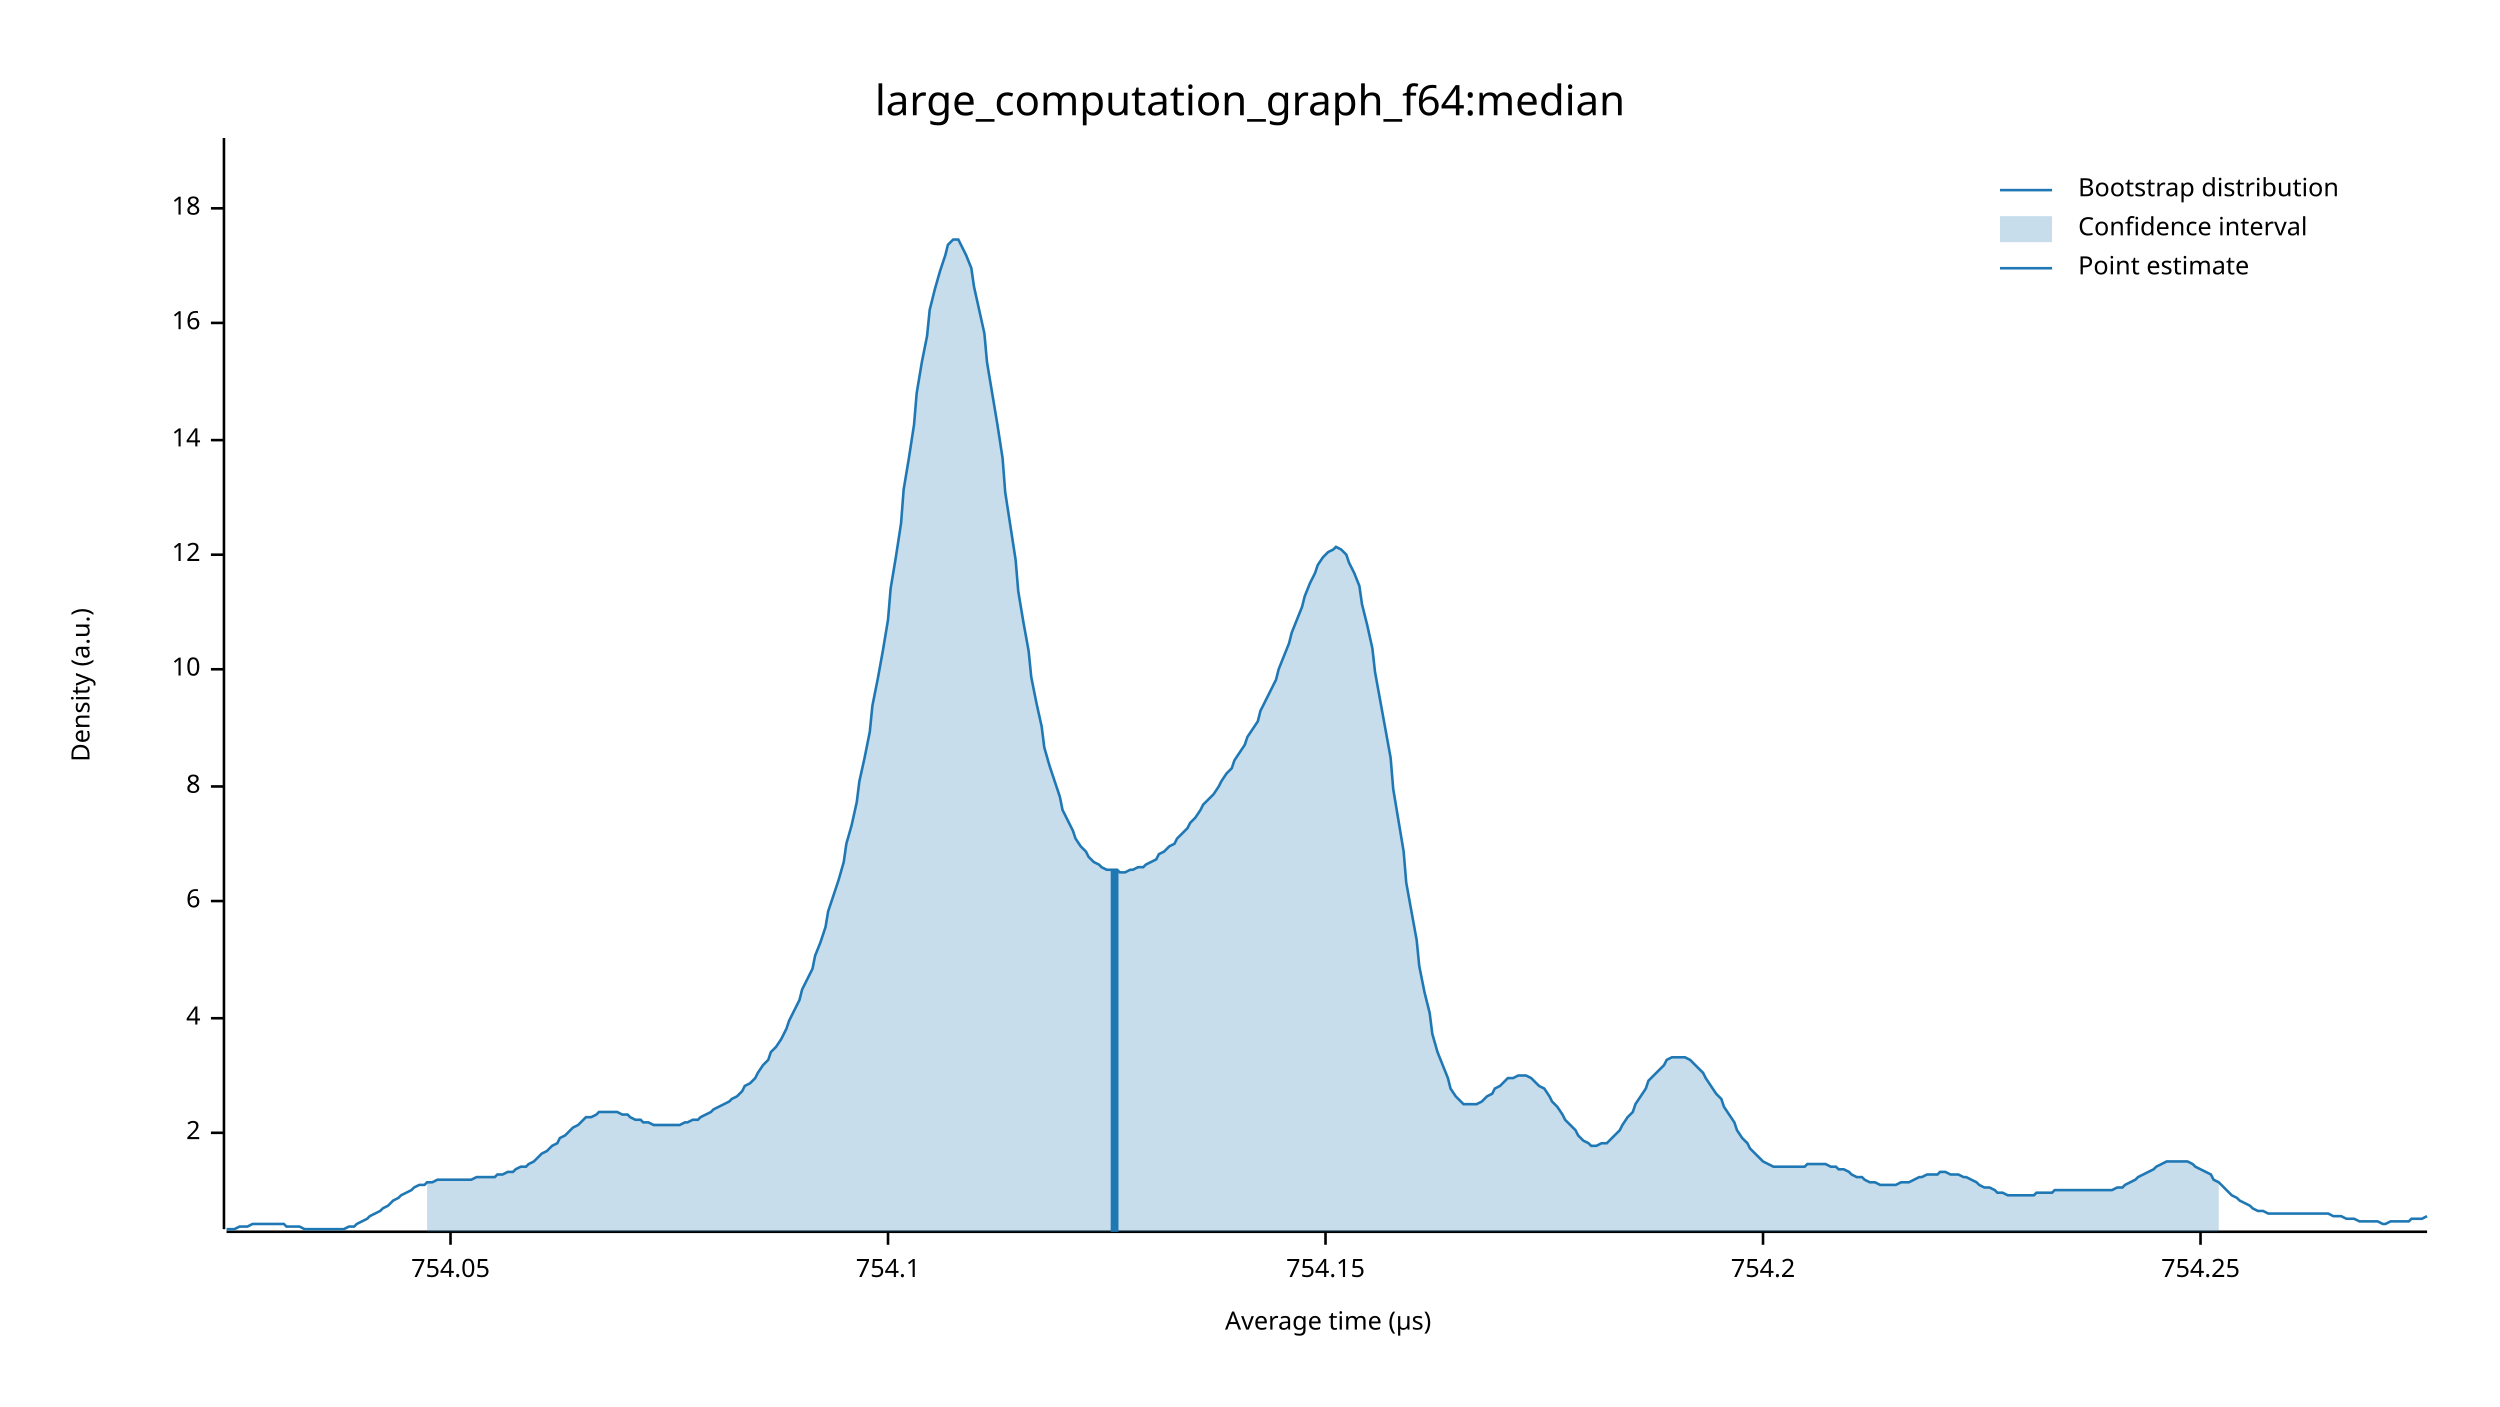
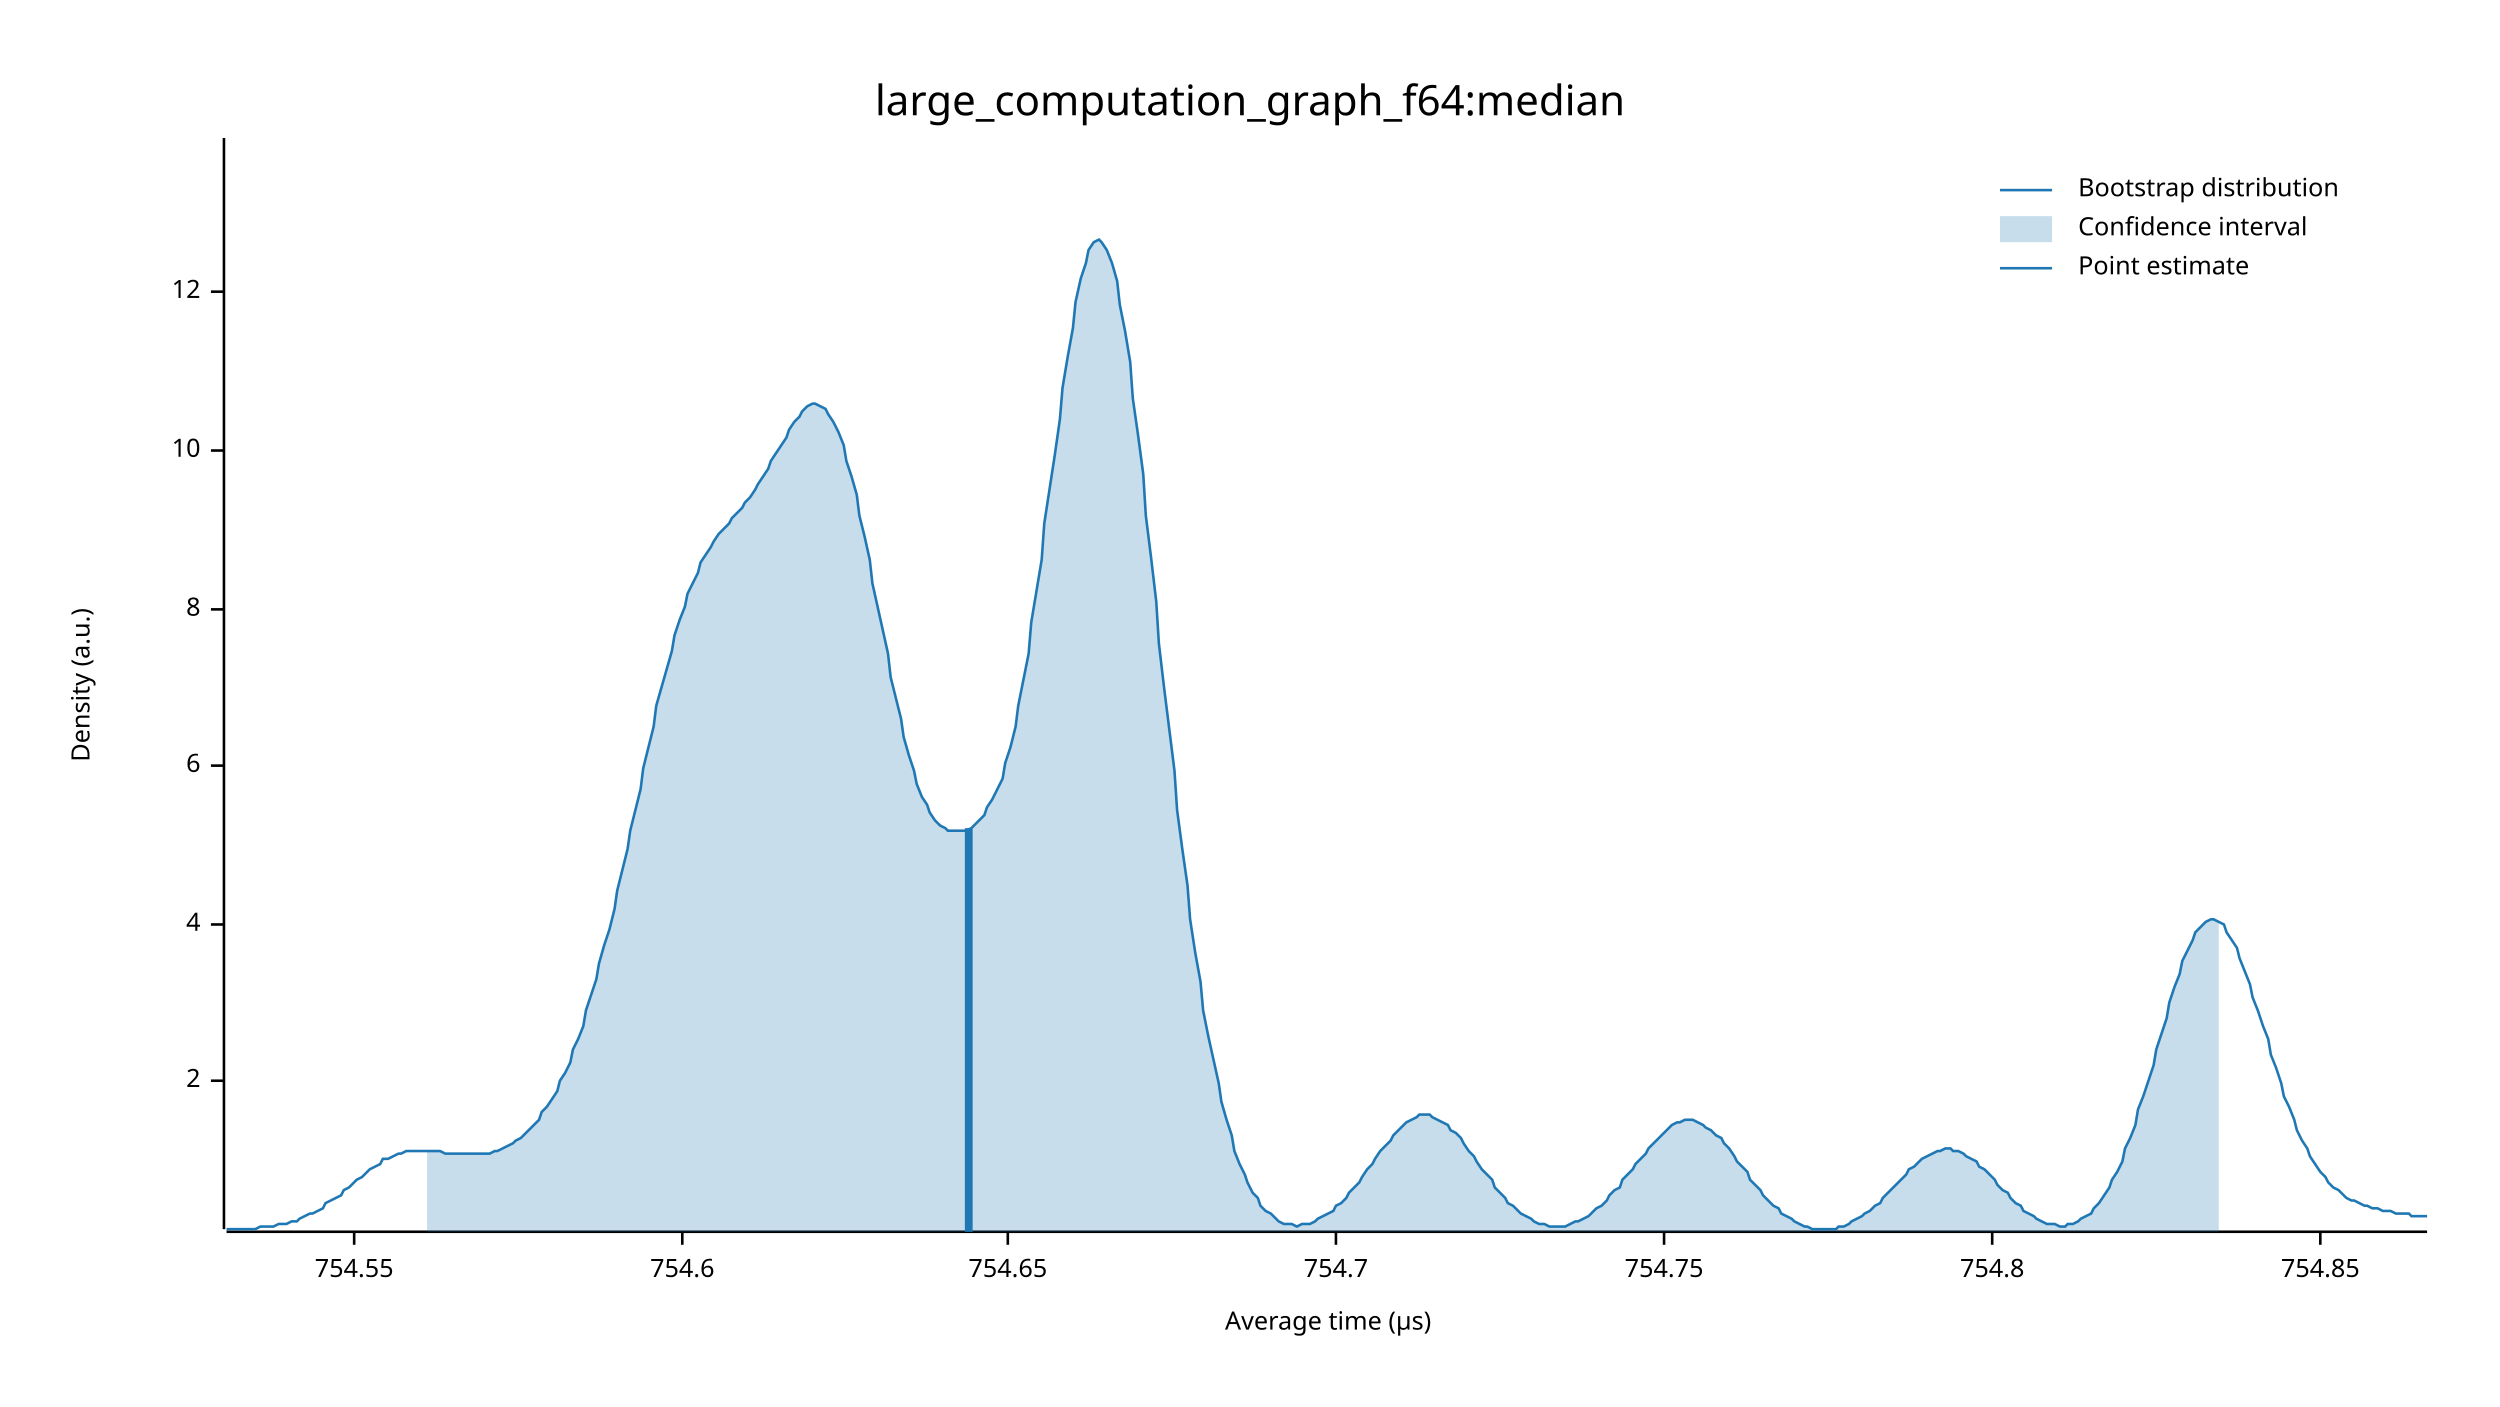
<svg xmlns="http://www.w3.org/2000/svg" width="960" height="540" viewBox="0 0 960 540">
  <text x="480" y="32" dy="0.76em" text-anchor="middle" font-family="sans-serif" font-size="16.129" opacity="1" fill="#000000">
large_computation_graph_f64:median
</text>
  <text x="27" y="263" dy="0.76em" text-anchor="middle" font-family="sans-serif" font-size="9.677" opacity="1" fill="#000000" transform="rotate(270, 27, 263)">
Density (a.u.)
</text>
  <text x="510" y="513" dy="-0.5ex" text-anchor="middle" font-family="sans-serif" font-size="9.677" opacity="1" fill="#000000">
Average time (µs)
</text>
  <polyline fill="none" opacity="1" stroke="#000000" stroke-width="1" points="86,53 86,472 " />
-   <text x="77" y="435" dy="0.5ex" text-anchor="end" font-family="sans-serif" font-size="9.677" opacity="1" fill="#000000">
+   <text x="77" y="415" dy="0.5ex" text-anchor="end" font-family="sans-serif" font-size="9.677" opacity="1" fill="#000000">
2
</text>
-   <polyline fill="none" opacity="1" stroke="#000000" stroke-width="1" points="81,435 86,435 " />
-   <text x="77" y="391" dy="0.5ex" text-anchor="end" font-family="sans-serif" font-size="9.677" opacity="1" fill="#000000">
+   <polyline fill="none" opacity="1" stroke="#000000" stroke-width="1" points="81,415 86,415 " />
+   <text x="77" y="355" dy="0.5ex" text-anchor="end" font-family="sans-serif" font-size="9.677" opacity="1" fill="#000000">
4
</text>
-   <polyline fill="none" opacity="1" stroke="#000000" stroke-width="1" points="81,391 86,391 " />
-   <text x="77" y="346" dy="0.5ex" text-anchor="end" font-family="sans-serif" font-size="9.677" opacity="1" fill="#000000">
+   <polyline fill="none" opacity="1" stroke="#000000" stroke-width="1" points="81,355 86,355 " />
+   <text x="77" y="294" dy="0.5ex" text-anchor="end" font-family="sans-serif" font-size="9.677" opacity="1" fill="#000000">
6
</text>
-   <polyline fill="none" opacity="1" stroke="#000000" stroke-width="1" points="81,346 86,346 " />
-   <text x="77" y="302" dy="0.5ex" text-anchor="end" font-family="sans-serif" font-size="9.677" opacity="1" fill="#000000">
+   <polyline fill="none" opacity="1" stroke="#000000" stroke-width="1" points="81,294 86,294 " />
+   <text x="77" y="234" dy="0.5ex" text-anchor="end" font-family="sans-serif" font-size="9.677" opacity="1" fill="#000000">
8
</text>
-   <polyline fill="none" opacity="1" stroke="#000000" stroke-width="1" points="81,302 86,302 " />
-   <text x="77" y="257" dy="0.5ex" text-anchor="end" font-family="sans-serif" font-size="9.677" opacity="1" fill="#000000">
+   <polyline fill="none" opacity="1" stroke="#000000" stroke-width="1" points="81,234 86,234 " />
+   <text x="77" y="173" dy="0.5ex" text-anchor="end" font-family="sans-serif" font-size="9.677" opacity="1" fill="#000000">
10
</text>
-   <polyline fill="none" opacity="1" stroke="#000000" stroke-width="1" points="81,257 86,257 " />
-   <text x="77" y="213" dy="0.5ex" text-anchor="end" font-family="sans-serif" font-size="9.677" opacity="1" fill="#000000">
+   <polyline fill="none" opacity="1" stroke="#000000" stroke-width="1" points="81,173 86,173 " />
+   <text x="77" y="112" dy="0.5ex" text-anchor="end" font-family="sans-serif" font-size="9.677" opacity="1" fill="#000000">
12
</text>
-   <polyline fill="none" opacity="1" stroke="#000000" stroke-width="1" points="81,213 86,213 " />
-   <text x="77" y="169" dy="0.5ex" text-anchor="end" font-family="sans-serif" font-size="9.677" opacity="1" fill="#000000">
- 14
+   <polyline fill="none" opacity="1" stroke="#000000" stroke-width="1" points="81,112 86,112 " />
+   <polyline fill="none" opacity="1" stroke="#000000" stroke-width="1" points="87,473 932,473 " />
+   <text x="136" y="483" dy="0.76em" text-anchor="middle" font-family="sans-serif" font-size="9.677" opacity="1" fill="#000000">
+ 754.55
</text>
-   <polyline fill="none" opacity="1" stroke="#000000" stroke-width="1" points="81,169 86,169 " />
-   <text x="77" y="124" dy="0.5ex" text-anchor="end" font-family="sans-serif" font-size="9.677" opacity="1" fill="#000000">
- 16
+   <polyline fill="none" opacity="1" stroke="#000000" stroke-width="1" points="136,473 136,478 " />
+   <text x="262" y="483" dy="0.76em" text-anchor="middle" font-family="sans-serif" font-size="9.677" opacity="1" fill="#000000">
+ 754.6
</text>
-   <polyline fill="none" opacity="1" stroke="#000000" stroke-width="1" points="81,124 86,124 " />
-   <text x="77" y="80" dy="0.5ex" text-anchor="end" font-family="sans-serif" font-size="9.677" opacity="1" fill="#000000">
- 18
+   <polyline fill="none" opacity="1" stroke="#000000" stroke-width="1" points="262,473 262,478 " />
+   <text x="387" y="483" dy="0.76em" text-anchor="middle" font-family="sans-serif" font-size="9.677" opacity="1" fill="#000000">
+ 754.65
</text>
-   <polyline fill="none" opacity="1" stroke="#000000" stroke-width="1" points="81,80 86,80 " />
-   <polyline fill="none" opacity="1" stroke="#000000" stroke-width="1" points="87,473 932,473 " />
-   <text x="173" y="483" dy="0.76em" text-anchor="middle" font-family="sans-serif" font-size="9.677" opacity="1" fill="#000000">
- 754.05
+   <polyline fill="none" opacity="1" stroke="#000000" stroke-width="1" points="387,473 387,478 " />
+   <text x="513" y="483" dy="0.76em" text-anchor="middle" font-family="sans-serif" font-size="9.677" opacity="1" fill="#000000">
+ 754.7
</text>
-   <polyline fill="none" opacity="1" stroke="#000000" stroke-width="1" points="173,473 173,478 " />
-   <text x="341" y="483" dy="0.76em" text-anchor="middle" font-family="sans-serif" font-size="9.677" opacity="1" fill="#000000">
- 754.1
+   <polyline fill="none" opacity="1" stroke="#000000" stroke-width="1" points="513,473 513,478 " />
+   <text x="639" y="483" dy="0.76em" text-anchor="middle" font-family="sans-serif" font-size="9.677" opacity="1" fill="#000000">
+ 754.75
</text>
-   <polyline fill="none" opacity="1" stroke="#000000" stroke-width="1" points="341,473 341,478 " />
-   <text x="509" y="483" dy="0.76em" text-anchor="middle" font-family="sans-serif" font-size="9.677" opacity="1" fill="#000000">
- 754.15
+   <polyline fill="none" opacity="1" stroke="#000000" stroke-width="1" points="639,473 639,478 " />
+   <text x="765" y="483" dy="0.76em" text-anchor="middle" font-family="sans-serif" font-size="9.677" opacity="1" fill="#000000">
+ 754.8
</text>
-   <polyline fill="none" opacity="1" stroke="#000000" stroke-width="1" points="509,473 509,478 " />
-   <text x="677" y="483" dy="0.76em" text-anchor="middle" font-family="sans-serif" font-size="9.677" opacity="1" fill="#000000">
- 754.2
+   <polyline fill="none" opacity="1" stroke="#000000" stroke-width="1" points="765,473 765,478 " />
+   <text x="891" y="483" dy="0.76em" text-anchor="middle" font-family="sans-serif" font-size="9.677" opacity="1" fill="#000000">
+ 754.85
</text>
-   <polyline fill="none" opacity="1" stroke="#000000" stroke-width="1" points="677,473 677,478 " />
-   <text x="845" y="483" dy="0.76em" text-anchor="middle" font-family="sans-serif" font-size="9.677" opacity="1" fill="#000000">
- 754.25
- </text>
-   <polyline fill="none" opacity="1" stroke="#000000" stroke-width="1" points="845,473 845,478 " />
-   <polyline fill="none" opacity="1" stroke="#1F78B4" stroke-width="1" points="87,472 88,472 90,472 92,471 93,471 95,471 97,470 98,470 100,470 102,470 103,470 105,470 107,470 109,470 110,471 112,471 114,471 115,471 117,472 119,472 120,472 122,472 124,472 125,472 127,472 129,472 131,472 132,472 134,471 136,471 137,470 139,469 141,468 142,467 144,466 146,465 147,464 149,463 151,461 153,460 154,459 156,458 158,457 159,456 161,455 163,455 164,454 166,454 168,453 169,453 171,453 173,453 175,453 176,453 178,453 180,453 181,453 183,452 185,452 186,452 188,452 190,452 191,451 193,451 195,450 197,450 198,449 200,448 202,448 203,447 205,446 207,444 208,443 210,442 212,440 214,439 215,437 217,436 219,434 220,433 222,432 224,430 225,429 227,429 229,428 230,427 232,427 234,427 236,427 237,427 239,428 241,428 242,429 244,430 246,430 247,431 249,431 251,432 252,432 254,432 256,432 258,432 259,432 261,432 263,431 264,431 266,430 268,430 269,429 271,428 273,427 274,426 276,425 278,424 280,423 281,422 283,421 285,419 286,417 288,416 290,414 291,412 293,409 295,407 296,404 298,402 300,399 302,395 303,392 305,388 307,384 308,380 310,376 312,372 313,367 315,362 317,356 318,350 320,344 322,338 324,331 325,324 327,317 329,308 330,300 332,291 334,281 335,271 337,261 339,250 341,238 342,226 344,214 346,201 347,188 349,176 351,163 352,151 354,139 356,129 357,119 359,111 361,104 363,98 364,94 366,92 368,92 369,94 371,98 373,103 374,110 376,119 378,128 379,139 381,151 383,163 385,176 386,189 388,202 390,215 391,227 393,239 395,250 396,260 398,270 400,279 401,287 403,294 405,300 407,306 408,311 410,315 412,319 413,322 415,325 417,327 418,329 420,331 422,332 423,333 425,334 427,334 429,334 430,335 432,335 434,334 435,334 437,333 439,333 440,332 442,331 444,330 445,328 447,327 449,325 451,324 452,322 454,320 456,318 457,316 459,314 461,311 462,309 464,307 466,305 468,302 469,300 471,297 473,295 474,292 476,289 478,286 479,283 481,280 483,277 484,273 486,269 488,265 490,261 491,257 493,252 495,247 496,243 498,238 500,233 501,229 503,224 505,220 506,217 508,214 510,212 512,211 513,210 515,211 517,213 518,216 520,220 522,225 523,232 525,240 527,249 528,258 530,269 532,280 534,291 535,303 537,315 539,327 540,339 542,350 544,361 545,371 547,381 549,389 550,397 552,404 554,409 556,414 557,418 559,421 561,423 562,424 564,424 566,424 567,424 569,423 571,421 573,420 574,418 576,417 578,415 579,414 581,414 583,413 584,413 586,413 588,414 589,415 591,417 593,418 595,421 596,423 598,425 600,428 601,430 603,432 605,434 606,436 608,438 610,439 611,440 613,440 615,439 617,439 618,438 620,436 622,434 623,432 625,429 627,427 628,424 630,421 632,418 633,415 635,413 637,411 639,409 640,407 642,406 644,406 645,406 647,406 649,407 650,408 652,410 654,412 655,414 657,417 659,420 661,422 662,425 664,428 666,431 667,434 669,437 671,439 672,441 674,443 676,445 677,446 679,447 681,448 683,448 684,448 686,448 688,448 689,448 691,448 693,448 694,447 696,447 698,447 700,447 701,447 703,448 705,448 706,449 708,449 710,450 711,451 713,452 715,452 716,453 718,454 720,454 722,455 723,455 725,455 727,455 728,455 730,454 732,454 733,454 735,453 737,452 738,452 740,451 742,451 744,451 745,450 747,450 749,451 750,451 752,451 754,452 755,452 757,453 759,454 760,455 762,456 764,456 766,457 767,458 769,458 771,459 772,459 774,459 776,459 777,459 779,459 781,459 782,458 784,458 786,458 788,458 789,457 791,457 793,457 794,457 796,457 798,457 799,457 801,457 803,457 804,457 806,457 808,457 810,457 811,457 813,456 815,456 816,455 818,454 820,453 821,452 823,451 825,450 827,449 828,448 830,447 832,446 833,446 835,446 837,446 838,446 840,446 842,447 843,448 845,449 847,450 849,451 850,453 852,454 854,456 855,457 857,459 859,460 860,461 862,462 864,463 865,464 867,465 869,465 871,466 872,466 874,466 876,466 877,466 879,466 881,466 882,466 884,466 886,466 887,466 889,466 891,466 893,466 894,466 896,467 898,467 899,467 901,468 903,468 904,468 906,469 908,469 909,469 911,469 913,469 915,470 916,470 918,469 920,469 921,469 923,469 925,469 926,468 928,468 930,468 932,467 " />
-   <polygon opacity="0.25" fill="#1F78B4" points="164,454 166,454 168,453 169,453 171,453 173,453 175,453 176,453 178,453 180,453 181,453 183,452 185,452 186,452 188,452 190,452 191,451 193,451 195,450 197,450 198,449 200,448 202,448 203,447 205,446 207,444 208,443 210,442 212,440 214,439 215,437 217,436 219,434 220,433 222,432 224,430 225,429 227,429 229,428 230,427 232,427 234,427 236,427 237,427 239,428 241,428 242,429 244,430 246,430 247,431 249,431 251,432 252,432 254,432 256,432 258,432 259,432 261,432 263,431 264,431 266,430 268,430 269,429 271,428 273,427 274,426 276,425 278,424 280,423 281,422 283,421 285,419 286,417 288,416 290,414 291,412 293,409 295,407 296,404 298,402 300,399 302,395 303,392 305,388 307,384 308,380 310,376 312,372 313,367 315,362 317,356 318,350 320,344 322,338 324,331 325,324 327,317 329,308 330,300 332,291 334,281 335,271 337,261 339,250 341,238 342,226 344,214 346,201 347,188 349,176 351,163 352,151 354,139 356,129 357,119 359,111 361,104 363,98 364,94 366,92 368,92 369,94 371,98 373,103 374,110 376,119 378,128 379,139 381,151 383,163 385,176 386,189 388,202 390,215 391,227 393,239 395,250 396,260 398,270 400,279 401,287 403,294 405,300 407,306 408,311 410,315 412,319 413,322 415,325 417,327 418,329 420,331 422,332 423,333 425,334 427,334 429,334 430,335 432,335 434,334 435,334 437,333 439,333 440,332 442,331 444,330 445,328 447,327 449,325 451,324 452,322 454,320 456,318 457,316 459,314 461,311 462,309 464,307 466,305 468,302 469,300 471,297 473,295 474,292 476,289 478,286 479,283 481,280 483,277 484,273 486,269 488,265 490,261 491,257 493,252 495,247 496,243 498,238 500,233 501,229 503,224 505,220 506,217 508,214 510,212 512,211 513,210 515,211 517,213 518,216 520,220 522,225 523,232 525,240 527,249 528,258 530,269 532,280 534,291 535,303 537,315 539,327 540,339 542,350 544,361 545,371 547,381 549,389 550,397 552,404 554,409 556,414 557,418 559,421 561,423 562,424 564,424 566,424 567,424 569,423 571,421 573,420 574,418 576,417 578,415 579,414 581,414 583,413 584,413 586,413 588,414 589,415 591,417 593,418 595,421 596,423 598,425 600,428 601,430 603,432 605,434 606,436 608,438 610,439 611,440 613,440 615,439 617,439 618,438 620,436 622,434 623,432 625,429 627,427 628,424 630,421 632,418 633,415 635,413 637,411 639,409 640,407 642,406 644,406 645,406 647,406 649,407 650,408 652,410 654,412 655,414 657,417 659,420 661,422 662,425 664,428 666,431 667,434 669,437 671,439 672,441 674,443 676,445 677,446 679,447 681,448 683,448 684,448 686,448 688,448 689,448 691,448 693,448 694,447 696,447 698,447 700,447 701,447 703,448 705,448 706,449 708,449 710,450 711,451 713,452 715,452 716,453 718,454 720,454 722,455 723,455 725,455 727,455 728,455 730,454 732,454 733,454 735,453 737,452 738,452 740,451 742,451 744,451 745,450 747,450 749,451 750,451 752,451 754,452 755,452 757,453 759,454 760,455 762,456 764,456 766,457 767,458 769,458 771,459 772,459 774,459 776,459 777,459 779,459 781,459 782,458 784,458 786,458 788,458 789,457 791,457 793,457 794,457 796,457 798,457 799,457 801,457 803,457 804,457 806,457 808,457 810,457 811,457 813,456 815,456 816,455 818,454 820,453 821,452 823,451 825,450 827,449 828,448 830,447 832,446 833,446 835,446 837,446 838,446 840,446 842,447 843,448 845,449 847,450 849,451 850,453 852,454 852,473 164,473 " />
-   <polyline fill="none" opacity="1" stroke="#1F78B4" stroke-width="3" points="428,473 428,334 " />
+   <polyline fill="none" opacity="1" stroke="#000000" stroke-width="1" points="891,473 891,478 " />
+   <polyline fill="none" opacity="1" stroke="#1F78B4" stroke-width="1" points="87,472 88,472 90,472 92,472 93,472 95,472 97,472 98,472 100,471 102,471 103,471 105,471 107,470 109,470 110,470 112,469 114,469 115,468 117,467 119,466 120,466 122,465 124,464 125,462 127,461 129,460 131,459 132,457 134,456 136,454 137,453 139,452 141,450 142,449 144,448 146,447 147,445 149,445 151,444 153,443 154,443 156,442 158,442 159,442 161,442 163,442 164,442 166,442 168,442 169,442 171,443 173,443 175,443 176,443 178,443 180,443 181,443 183,443 185,443 186,443 188,443 190,442 191,442 193,441 195,440 197,439 198,438 200,437 202,435 203,434 205,432 207,430 208,427 210,425 212,422 214,419 215,415 217,412 219,408 220,403 222,399 224,394 225,388 227,382 229,376 230,370 232,363 234,357 236,349 237,342 239,334 241,326 242,319 244,311 246,303 247,295 249,287 251,279 252,271 254,264 256,257 258,250 259,244 261,238 263,233 264,228 266,224 268,220 269,216 271,213 273,210 274,208 276,205 278,203 280,201 281,199 283,197 285,195 286,193 288,191 290,188 291,186 293,183 295,180 296,177 298,174 300,171 302,168 303,165 305,162 307,160 308,158 310,156 312,155 313,155 315,156 317,157 318,159 320,162 322,166 324,171 325,177 327,183 329,190 330,198 332,206 334,215 335,224 337,233 339,242 341,251 342,260 344,268 346,276 347,283 349,290 351,296 352,301 354,306 356,309 357,312 359,315 361,317 363,318 364,319 366,319 368,319 369,319 371,319 373,318 374,317 376,315 378,313 379,310 381,307 383,303 385,299 386,293 388,287 390,279 391,271 393,261 395,251 396,239 398,227 400,215 401,201 403,188 405,175 407,161 408,149 410,137 412,126 413,116 415,107 417,101 418,96 420,93 422,92 423,93 425,96 427,101 429,108 430,117 432,127 434,139 435,153 437,167 439,182 440,198 442,214 444,231 445,247 447,264 449,280 451,296 452,311 454,326 456,340 457,353 459,366 461,377 462,388 464,398 466,407 468,416 469,423 471,430 473,436 474,442 476,447 478,451 479,454 481,458 483,460 484,463 486,465 488,466 490,468 491,469 493,470 495,470 496,470 498,471 500,470 501,470 503,470 505,469 506,468 508,467 510,466 512,465 513,463 515,462 517,460 518,458 520,456 522,454 523,452 525,449 527,447 528,445 530,442 532,440 534,438 535,436 537,434 539,432 540,431 542,430 544,429 545,428 547,428 549,428 550,429 552,430 554,431 556,432 557,434 559,435 561,437 562,439 564,442 566,444 567,446 569,449 571,451 573,453 574,456 576,458 578,460 579,462 581,463 583,465 584,466 586,467 588,468 589,469 591,470 593,470 595,471 596,471 598,471 600,471 601,471 603,470 605,469 606,469 608,468 610,467 611,466 613,464 615,463 617,461 618,459 620,457 622,456 623,453 625,451 627,449 628,447 630,445 632,443 633,441 635,439 637,437 639,435 640,434 642,432 644,431 645,431 647,430 649,430 650,430 652,431 654,432 655,433 657,434 659,436 661,437 662,439 664,441 666,444 667,446 669,448 671,450 672,453 674,455 676,457 677,459 679,461 681,463 683,464 684,466 686,467 688,468 689,469 691,470 693,471 694,471 696,472 698,472 700,472 701,472 703,472 705,472 706,471 708,471 710,470 711,469 713,468 715,467 716,466 718,465 720,463 722,462 723,460 725,458 727,456 728,455 730,453 732,451 733,449 735,448 737,446 738,445 740,444 742,443 744,442 745,442 747,441 749,441 750,442 752,442 754,443 755,444 757,445 759,446 760,448 762,449 764,451 766,453 767,455 769,457 771,458 772,460 774,462 776,463 777,465 779,466 781,467 782,468 784,469 786,470 788,470 789,470 791,471 793,471 794,470 796,470 798,469 799,468 801,467 803,466 804,464 806,462 808,459 810,456 811,453 813,450 815,446 816,441 818,437 820,432 821,426 823,421 825,415 827,409 828,403 830,397 832,391 833,385 835,379 837,374 838,369 840,365 842,361 843,358 845,356 847,354 849,353 850,353 852,354 854,355 855,358 857,361 859,364 860,368 862,373 864,378 865,383 867,388 869,394 871,399 872,405 874,410 876,416 877,421 879,425 881,430 882,434 884,438 886,441 887,444 889,447 891,450 893,452 894,454 896,456 898,457 899,458 901,460 903,461 904,461 906,462 908,463 909,463 911,464 913,464 915,465 916,465 918,465 920,466 921,466 923,466 925,466 926,467 928,467 930,467 932,467 " />
+   <polygon opacity="0.25" fill="#1F78B4" points="164,442 166,442 168,442 169,442 171,443 173,443 175,443 176,443 178,443 180,443 181,443 183,443 185,443 186,443 188,443 190,442 191,442 193,441 195,440 197,439 198,438 200,437 202,435 203,434 205,432 207,430 208,427 210,425 212,422 214,419 215,415 217,412 219,408 220,403 222,399 224,394 225,388 227,382 229,376 230,370 232,363 234,357 236,349 237,342 239,334 241,326 242,319 244,311 246,303 247,295 249,287 251,279 252,271 254,264 256,257 258,250 259,244 261,238 263,233 264,228 266,224 268,220 269,216 271,213 273,210 274,208 276,205 278,203 280,201 281,199 283,197 285,195 286,193 288,191 290,188 291,186 293,183 295,180 296,177 298,174 300,171 302,168 303,165 305,162 307,160 308,158 310,156 312,155 313,155 315,156 317,157 318,159 320,162 322,166 324,171 325,177 327,183 329,190 330,198 332,206 334,215 335,224 337,233 339,242 341,251 342,260 344,268 346,276 347,283 349,290 351,296 352,301 354,306 356,309 357,312 359,315 361,317 363,318 364,319 366,319 368,319 369,319 371,319 373,318 374,317 376,315 378,313 379,310 381,307 383,303 385,299 386,293 388,287 390,279 391,271 393,261 395,251 396,239 398,227 400,215 401,201 403,188 405,175 407,161 408,149 410,137 412,126 413,116 415,107 417,101 418,96 420,93 422,92 423,93 425,96 427,101 429,108 430,117 432,127 434,139 435,153 437,167 439,182 440,198 442,214 444,231 445,247 447,264 449,280 451,296 452,311 454,326 456,340 457,353 459,366 461,377 462,388 464,398 466,407 468,416 469,423 471,430 473,436 474,442 476,447 478,451 479,454 481,458 483,460 484,463 486,465 488,466 490,468 491,469 493,470 495,470 496,470 498,471 500,470 501,470 503,470 505,469 506,468 508,467 510,466 512,465 513,463 515,462 517,460 518,458 520,456 522,454 523,452 525,449 527,447 528,445 530,442 532,440 534,438 535,436 537,434 539,432 540,431 542,430 544,429 545,428 547,428 549,428 550,429 552,430 554,431 556,432 557,434 559,435 561,437 562,439 564,442 566,444 567,446 569,449 571,451 573,453 574,456 576,458 578,460 579,462 581,463 583,465 584,466 586,467 588,468 589,469 591,470 593,470 595,471 596,471 598,471 600,471 601,471 603,470 605,469 606,469 608,468 610,467 611,466 613,464 615,463 617,461 618,459 620,457 622,456 623,453 625,451 627,449 628,447 630,445 632,443 633,441 635,439 637,437 639,435 640,434 642,432 644,431 645,431 647,430 649,430 650,430 652,431 654,432 655,433 657,434 659,436 661,437 662,439 664,441 666,444 667,446 669,448 671,450 672,453 674,455 676,457 677,459 679,461 681,463 683,464 684,466 686,467 688,468 689,469 691,470 693,471 694,471 696,472 698,472 700,472 701,472 703,472 705,472 706,471 708,471 710,470 711,469 713,468 715,467 716,466 718,465 720,463 722,462 723,460 725,458 727,456 728,455 730,453 732,451 733,449 735,448 737,446 738,445 740,444 742,443 744,442 745,442 747,441 749,441 750,442 752,442 754,443 755,444 757,445 759,446 760,448 762,449 764,451 766,453 767,455 769,457 771,458 772,460 774,462 776,463 777,465 779,466 781,467 782,468 784,469 786,470 788,470 789,470 791,471 793,471 794,470 796,470 798,469 799,468 801,467 803,466 804,464 806,462 808,459 810,456 811,453 813,450 815,446 816,441 818,437 820,432 821,426 823,421 825,415 827,409 828,403 830,397 832,391 833,385 835,379 837,374 838,369 840,365 842,361 843,358 845,356 847,354 849,353 850,353 852,354 852,473 164,473 " />
+   <polyline fill="none" opacity="1" stroke="#1F78B4" stroke-width="3" points="372,473 372,318 " />
  <text x="798" y="68" dy="0.76em" text-anchor="start" font-family="sans-serif" font-size="9.677" opacity="1" fill="#000000">
Bootstrap distribution
</text>
  <text x="798" y="83" dy="0.76em" text-anchor="start" font-family="sans-serif" font-size="9.677" opacity="1" fill="#000000">
Confidence interval
</text>
  <text x="798" y="98" dy="0.76em" text-anchor="start" font-family="sans-serif" font-size="9.677" opacity="1" fill="#000000">
Point estimate
</text>
  <polyline fill="none" opacity="1" stroke="#1F78B4" stroke-width="1" points="768,73 788,73 " />
  <rect x="768" y="83" width="20" height="10" opacity="0.25" fill="#1F78B4" stroke="none" />
  <polyline fill="none" opacity="1" stroke="#1F78B4" stroke-width="1" points="768,103 788,103 " />
</svg>
